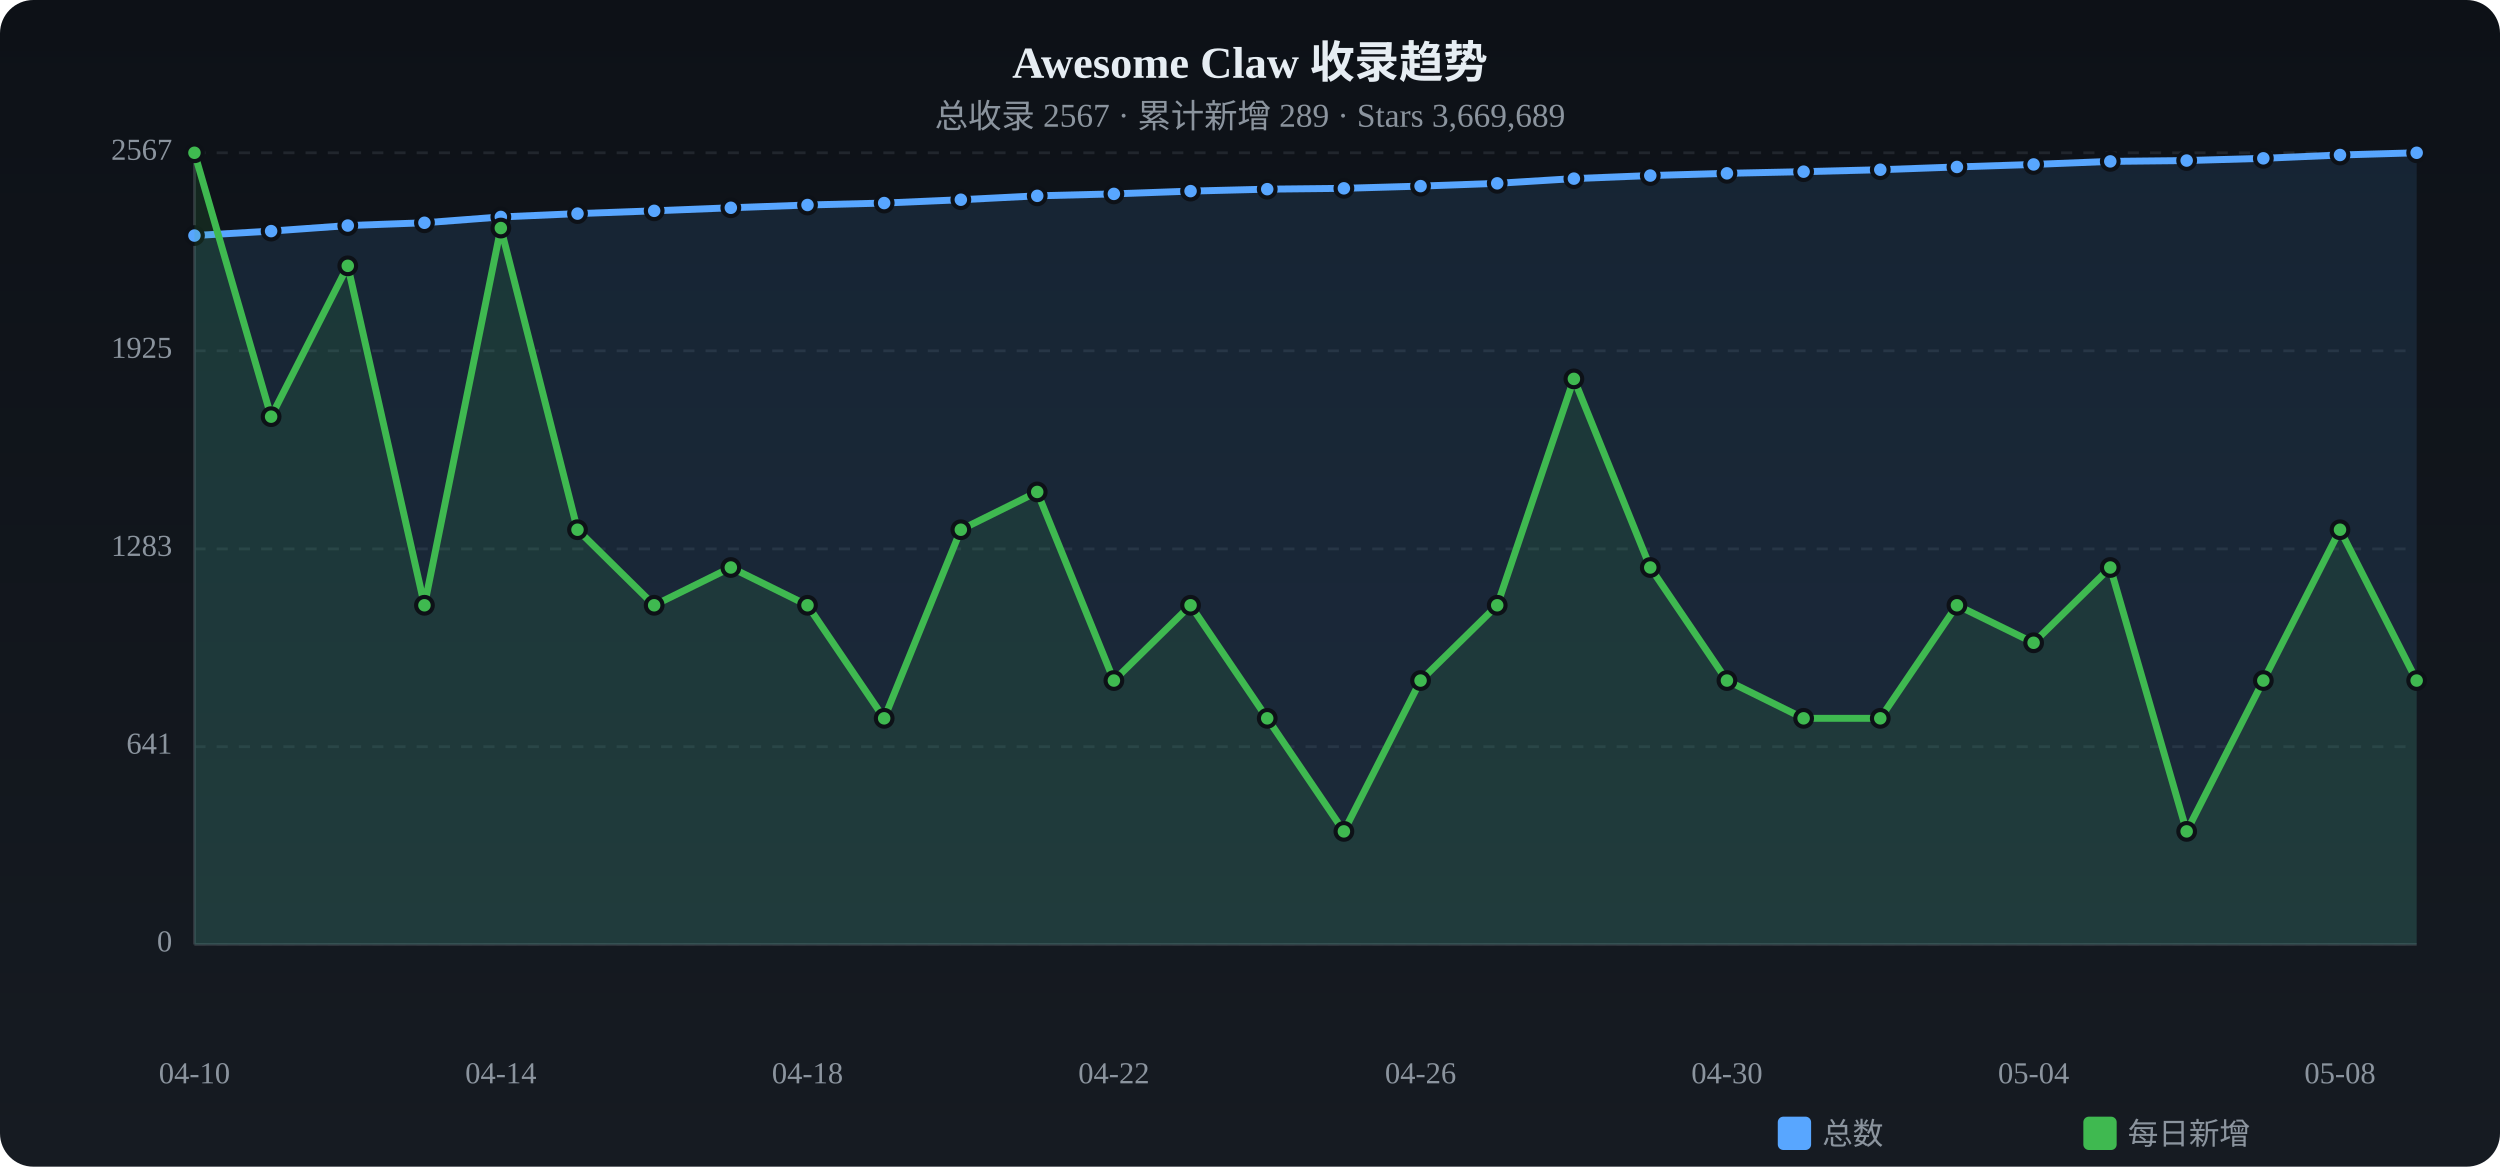
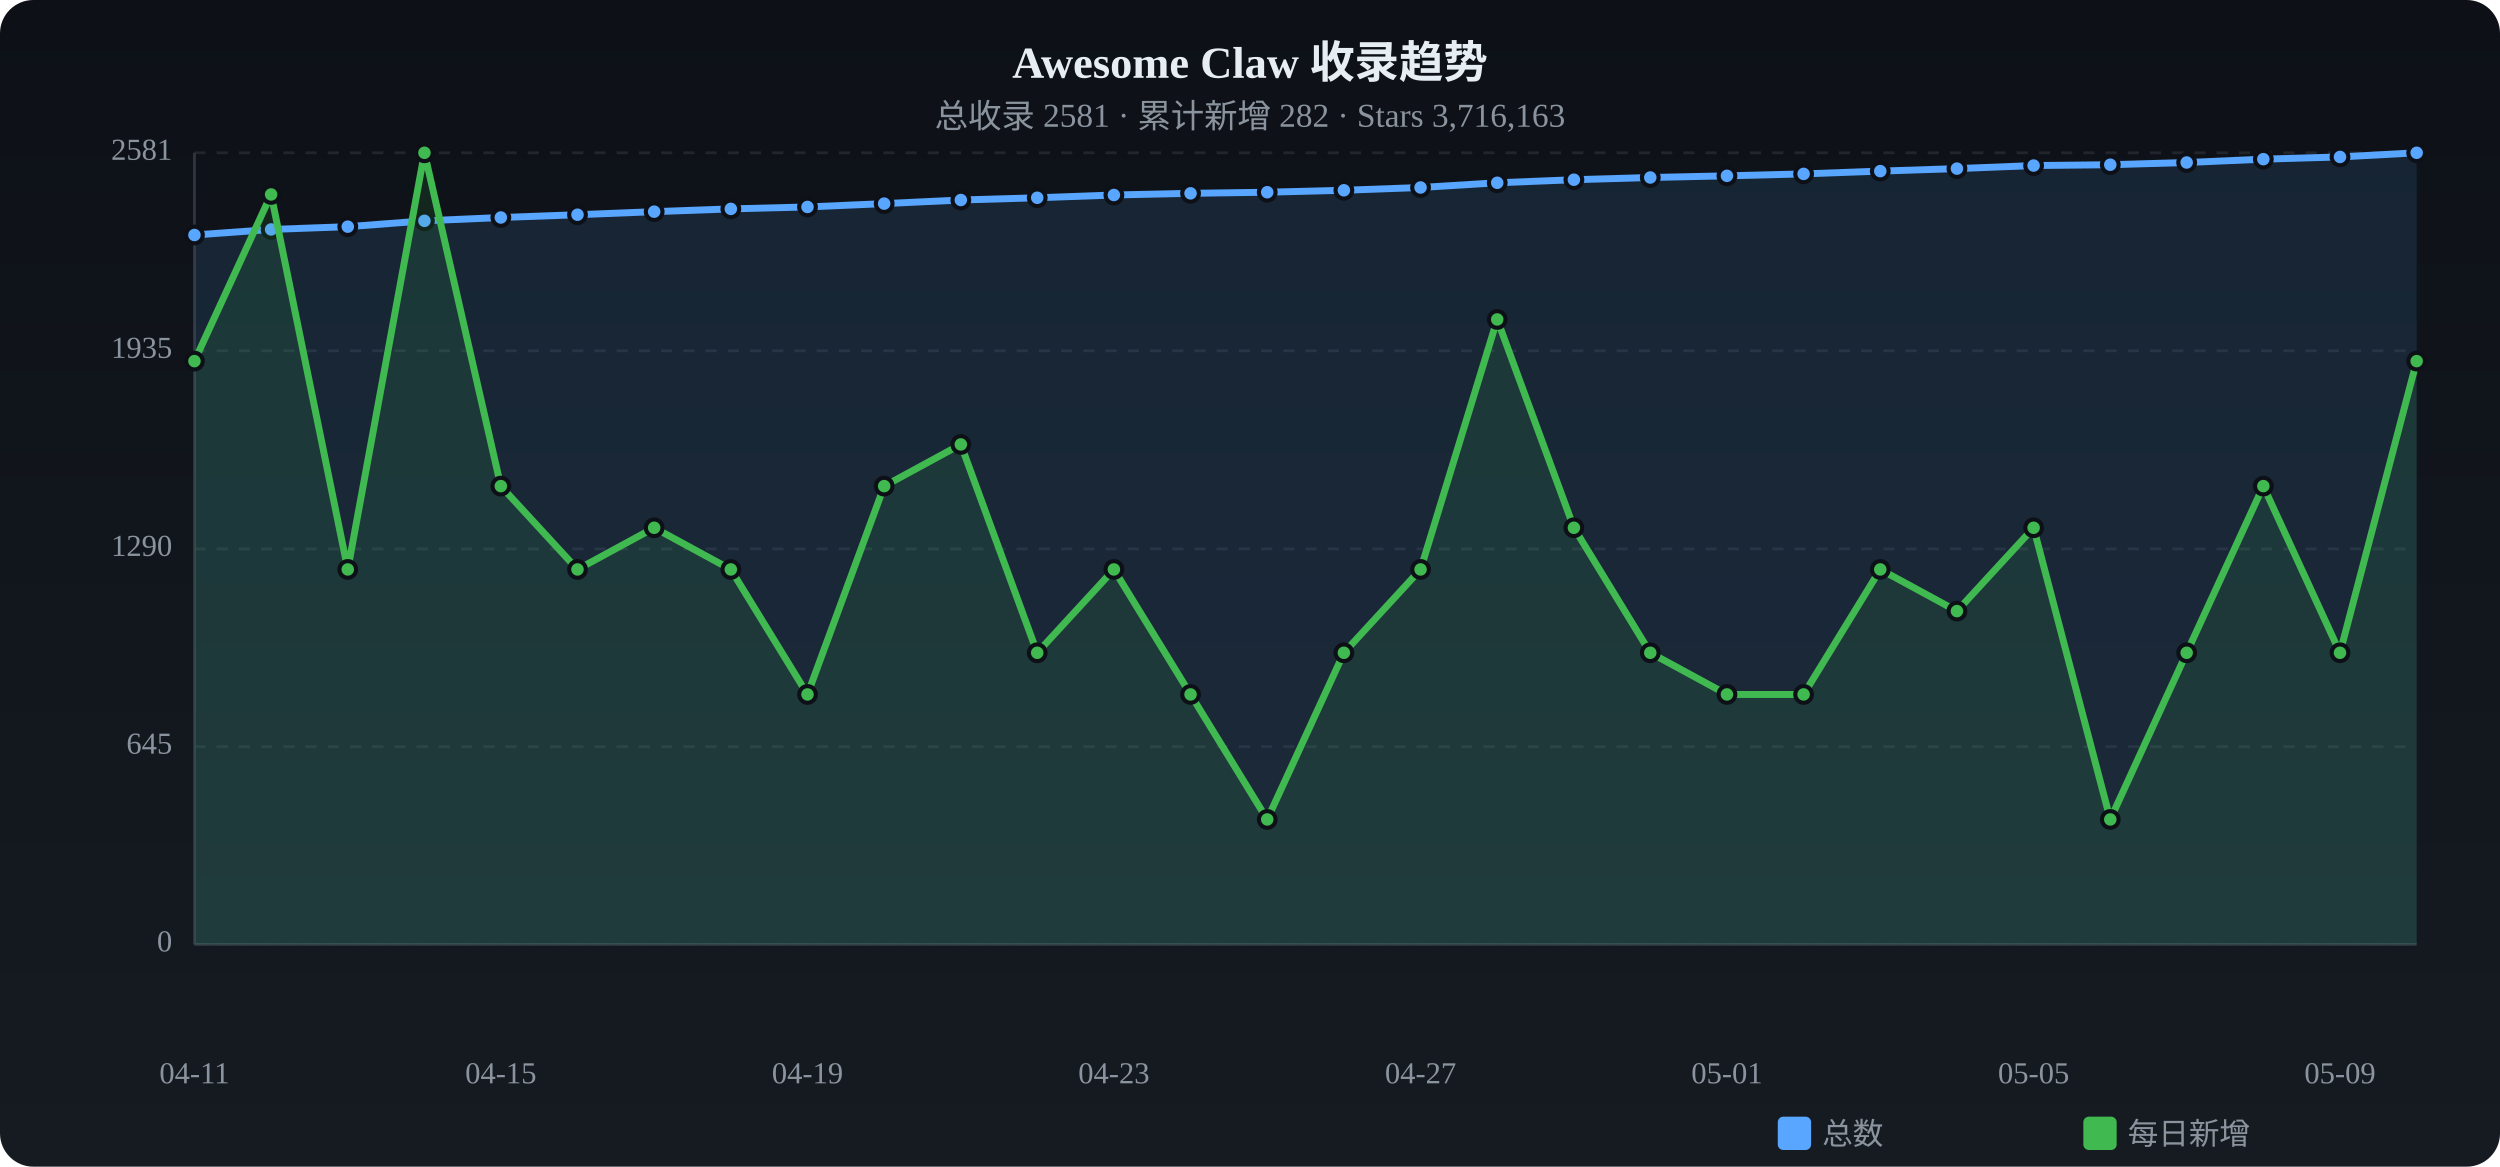
<svg xmlns="http://www.w3.org/2000/svg" viewBox="0 0 900 420" width="900" height="420">
  <defs>
    <linearGradient id="tbg" x1="0%" y1="0%" x2="0%" y2="100%">
      <stop offset="0%" stop-color="#0d1117" />
      <stop offset="100%" stop-color="#161b22" />
    </linearGradient>
  </defs>
  <rect width="900" height="420" rx="12" fill="url(#tbg)" />
  <text x="450.0" y="28" text-anchor="middle" fill="#e6edf3" font-size="16" font-weight="bold">Awesome Claw 收录趋势</text>
-   <text x="450.0" y="46" text-anchor="middle" fill="#8b949e" font-size="12">总收录 2567 · 累计新增 289 · Stars 3,669,689</text>
+   <text x="450.0" y="46" text-anchor="middle" fill="#8b949e" font-size="12">总收录 2581 · 累计新增 282 · Stars 3,716,163</text>
  <text x="62" y="340.0" text-anchor="end" fill="#8b949e" font-size="11" dominant-baseline="middle">0</text>
  <line x1="70" y1="340.0" x2="870" y2="340.0" stroke="#21262d" stroke-dasharray="4 4" />
-   <text x="62" y="268.8" text-anchor="end" fill="#8b949e" font-size="11" dominant-baseline="middle">641</text>
+   <text x="62" y="268.8" text-anchor="end" fill="#8b949e" font-size="11" dominant-baseline="middle">645</text>
  <line x1="70" y1="268.8" x2="870" y2="268.8" stroke="#21262d" stroke-dasharray="4 4" />
-   <text x="62" y="197.6" text-anchor="end" fill="#8b949e" font-size="11" dominant-baseline="middle">1283</text>
+   <text x="62" y="197.6" text-anchor="end" fill="#8b949e" font-size="11" dominant-baseline="middle">1290</text>
  <line x1="70" y1="197.6" x2="870" y2="197.6" stroke="#21262d" stroke-dasharray="4 4" />
-   <text x="62" y="126.3" text-anchor="end" fill="#8b949e" font-size="11" dominant-baseline="middle">1925</text>
+   <text x="62" y="126.3" text-anchor="end" fill="#8b949e" font-size="11" dominant-baseline="middle">1935</text>
  <line x1="70" y1="126.3" x2="870" y2="126.3" stroke="#21262d" stroke-dasharray="4 4" />
-   <text x="62" y="55.0" text-anchor="end" fill="#8b949e" font-size="11" dominant-baseline="middle">2567</text>
+   <text x="62" y="55.0" text-anchor="end" fill="#8b949e" font-size="11" dominant-baseline="middle">2581</text>
  <line x1="70" y1="55.0" x2="870" y2="55.0" stroke="#21262d" stroke-dasharray="4 4" />
  <line x1="70" y1="55" x2="70" y2="340" stroke="#30363d" />
  <line x1="70" y1="340" x2="870" y2="340" stroke="#30363d" />
-   <path d="M70.0,84.8 L97.6,83.2 L125.2,81.2 L152.8,80.2 L180.3,78.1 L207.9,76.9 L235.5,75.9 L263.1,74.8 L290.7,73.8 L318.3,73.1 L345.9,71.9 L373.4,70.5 L401.0,69.8 L428.6,68.8 L456.2,68.1 L483.8,67.8 L511.4,67.0 L539.0,66.0 L566.6,64.3 L594.1,63.2 L621.7,62.4 L649.3,61.8 L676.9,61.1 L704.5,60.1 L732.1,59.2 L759.7,58.1 L787.2,57.8 L814.8,57.0 L842.4,55.8 L870.0,55.0 L870.0,340 L70.0,340 Z" fill="#58a6ff" opacity="0.12" />
-   <polyline points="70.0,84.8 97.6,83.2 125.2,81.2 152.8,80.2 180.3,78.1 207.9,76.9 235.5,75.9 263.1,74.8 290.7,73.8 318.3,73.1 345.9,71.9 373.4,70.5 401.0,69.8 428.6,68.8 456.2,68.1 483.8,67.8 511.4,67.0 539.0,66.0 566.6,64.3 594.1,63.2 621.7,62.4 649.3,61.8 676.9,61.1 704.5,60.1 732.1,59.2 759.7,58.1 787.2,57.8 814.8,57.0 842.4,55.8 870.0,55.0" fill="none" stroke="#58a6ff" stroke-width="2.5" stroke-linecap="round" stroke-linejoin="round" />
-   <circle cx="70.0" cy="84.8" r="3" fill="#58a6ff" stroke="#0d1117" stroke-width="1.5" />
-   <circle cx="97.6" cy="83.2" r="3" fill="#58a6ff" stroke="#0d1117" stroke-width="1.5" />
-   <circle cx="125.2" cy="81.2" r="3" fill="#58a6ff" stroke="#0d1117" stroke-width="1.5" />
-   <circle cx="152.8" cy="80.2" r="3" fill="#58a6ff" stroke="#0d1117" stroke-width="1.5" />
-   <circle cx="180.3" cy="78.1" r="3" fill="#58a6ff" stroke="#0d1117" stroke-width="1.5" />
-   <circle cx="207.9" cy="76.9" r="3" fill="#58a6ff" stroke="#0d1117" stroke-width="1.5" />
-   <circle cx="235.5" cy="75.9" r="3" fill="#58a6ff" stroke="#0d1117" stroke-width="1.5" />
-   <circle cx="263.1" cy="74.8" r="3" fill="#58a6ff" stroke="#0d1117" stroke-width="1.5" />
-   <circle cx="290.7" cy="73.8" r="3" fill="#58a6ff" stroke="#0d1117" stroke-width="1.5" />
-   <circle cx="318.3" cy="73.1" r="3" fill="#58a6ff" stroke="#0d1117" stroke-width="1.5" />
-   <circle cx="345.9" cy="71.9" r="3" fill="#58a6ff" stroke="#0d1117" stroke-width="1.5" />
-   <circle cx="373.4" cy="70.5" r="3" fill="#58a6ff" stroke="#0d1117" stroke-width="1.5" />
-   <circle cx="401.0" cy="69.8" r="3" fill="#58a6ff" stroke="#0d1117" stroke-width="1.5" />
-   <circle cx="428.6" cy="68.8" r="3" fill="#58a6ff" stroke="#0d1117" stroke-width="1.5" />
-   <circle cx="456.2" cy="68.1" r="3" fill="#58a6ff" stroke="#0d1117" stroke-width="1.5" />
-   <circle cx="483.8" cy="67.8" r="3" fill="#58a6ff" stroke="#0d1117" stroke-width="1.5" />
-   <circle cx="511.4" cy="67.0" r="3" fill="#58a6ff" stroke="#0d1117" stroke-width="1.5" />
-   <circle cx="539.0" cy="66.0" r="3" fill="#58a6ff" stroke="#0d1117" stroke-width="1.5" />
-   <circle cx="566.6" cy="64.3" r="3" fill="#58a6ff" stroke="#0d1117" stroke-width="1.5" />
-   <circle cx="594.1" cy="63.2" r="3" fill="#58a6ff" stroke="#0d1117" stroke-width="1.5" />
-   <circle cx="621.7" cy="62.4" r="3" fill="#58a6ff" stroke="#0d1117" stroke-width="1.5" />
-   <circle cx="649.3" cy="61.8" r="3" fill="#58a6ff" stroke="#0d1117" stroke-width="1.5" />
-   <circle cx="676.9" cy="61.1" r="3" fill="#58a6ff" stroke="#0d1117" stroke-width="1.5" />
-   <circle cx="704.5" cy="60.1" r="3" fill="#58a6ff" stroke="#0d1117" stroke-width="1.5" />
-   <circle cx="732.1" cy="59.2" r="3" fill="#58a6ff" stroke="#0d1117" stroke-width="1.5" />
-   <circle cx="759.7" cy="58.1" r="3" fill="#58a6ff" stroke="#0d1117" stroke-width="1.5" />
-   <circle cx="787.2" cy="57.8" r="3" fill="#58a6ff" stroke="#0d1117" stroke-width="1.5" />
-   <circle cx="814.8" cy="57.0" r="3" fill="#58a6ff" stroke="#0d1117" stroke-width="1.5" />
-   <circle cx="842.4" cy="55.8" r="3" fill="#58a6ff" stroke="#0d1117" stroke-width="1.5" />
+   <path d="M70.0,84.6 L97.6,82.6 L125.2,81.6 L152.8,79.5 L180.3,78.3 L207.9,77.3 L235.5,76.2 L263.1,75.2 L290.7,74.5 L318.3,73.3 L345.9,72.0 L373.4,71.2 L401.0,70.2 L428.6,69.6 L456.2,69.2 L483.8,68.5 L511.4,67.5 L539.0,65.8 L566.6,64.7 L594.1,63.9 L621.7,63.3 L649.3,62.6 L676.9,61.6 L704.5,60.7 L732.1,59.6 L759.7,59.3 L787.2,58.5 L814.8,57.3 L842.4,56.5 L870.0,55.0 L870.0,340 L70.0,340 Z" fill="#58a6ff" opacity="0.12" />
+   <polyline points="70.0,84.6 97.6,82.6 125.2,81.6 152.8,79.5 180.3,78.3 207.9,77.3 235.5,76.2 263.1,75.2 290.7,74.5 318.3,73.3 345.9,72.0 373.4,71.2 401.0,70.2 428.6,69.6 456.2,69.2 483.8,68.5 511.4,67.5 539.0,65.8 566.6,64.7 594.1,63.9 621.7,63.3 649.3,62.6 676.9,61.6 704.5,60.7 732.1,59.6 759.7,59.3 787.2,58.5 814.8,57.3 842.4,56.5 870.0,55.0" fill="none" stroke="#58a6ff" stroke-width="2.5" stroke-linecap="round" stroke-linejoin="round" />
+   <circle cx="70.0" cy="84.6" r="3" fill="#58a6ff" stroke="#0d1117" stroke-width="1.5" />
+   <circle cx="97.6" cy="82.6" r="3" fill="#58a6ff" stroke="#0d1117" stroke-width="1.5" />
+   <circle cx="125.2" cy="81.6" r="3" fill="#58a6ff" stroke="#0d1117" stroke-width="1.5" />
+   <circle cx="152.8" cy="79.5" r="3" fill="#58a6ff" stroke="#0d1117" stroke-width="1.5" />
+   <circle cx="180.3" cy="78.3" r="3" fill="#58a6ff" stroke="#0d1117" stroke-width="1.5" />
+   <circle cx="207.9" cy="77.3" r="3" fill="#58a6ff" stroke="#0d1117" stroke-width="1.5" />
+   <circle cx="235.5" cy="76.2" r="3" fill="#58a6ff" stroke="#0d1117" stroke-width="1.5" />
+   <circle cx="263.1" cy="75.2" r="3" fill="#58a6ff" stroke="#0d1117" stroke-width="1.5" />
+   <circle cx="290.7" cy="74.5" r="3" fill="#58a6ff" stroke="#0d1117" stroke-width="1.5" />
+   <circle cx="318.3" cy="73.3" r="3" fill="#58a6ff" stroke="#0d1117" stroke-width="1.5" />
+   <circle cx="345.9" cy="72.0" r="3" fill="#58a6ff" stroke="#0d1117" stroke-width="1.5" />
+   <circle cx="373.4" cy="71.2" r="3" fill="#58a6ff" stroke="#0d1117" stroke-width="1.5" />
+   <circle cx="401.0" cy="70.2" r="3" fill="#58a6ff" stroke="#0d1117" stroke-width="1.5" />
+   <circle cx="428.6" cy="69.6" r="3" fill="#58a6ff" stroke="#0d1117" stroke-width="1.5" />
+   <circle cx="456.2" cy="69.2" r="3" fill="#58a6ff" stroke="#0d1117" stroke-width="1.5" />
+   <circle cx="483.8" cy="68.5" r="3" fill="#58a6ff" stroke="#0d1117" stroke-width="1.5" />
+   <circle cx="511.4" cy="67.5" r="3" fill="#58a6ff" stroke="#0d1117" stroke-width="1.5" />
+   <circle cx="539.0" cy="65.8" r="3" fill="#58a6ff" stroke="#0d1117" stroke-width="1.5" />
+   <circle cx="566.6" cy="64.7" r="3" fill="#58a6ff" stroke="#0d1117" stroke-width="1.5" />
+   <circle cx="594.1" cy="63.9" r="3" fill="#58a6ff" stroke="#0d1117" stroke-width="1.5" />
+   <circle cx="621.7" cy="63.3" r="3" fill="#58a6ff" stroke="#0d1117" stroke-width="1.5" />
+   <circle cx="649.3" cy="62.6" r="3" fill="#58a6ff" stroke="#0d1117" stroke-width="1.5" />
+   <circle cx="676.9" cy="61.6" r="3" fill="#58a6ff" stroke="#0d1117" stroke-width="1.5" />
+   <circle cx="704.5" cy="60.7" r="3" fill="#58a6ff" stroke="#0d1117" stroke-width="1.5" />
+   <circle cx="732.1" cy="59.6" r="3" fill="#58a6ff" stroke="#0d1117" stroke-width="1.5" />
+   <circle cx="759.7" cy="59.3" r="3" fill="#58a6ff" stroke="#0d1117" stroke-width="1.5" />
+   <circle cx="787.2" cy="58.5" r="3" fill="#58a6ff" stroke="#0d1117" stroke-width="1.5" />
+   <circle cx="814.8" cy="57.3" r="3" fill="#58a6ff" stroke="#0d1117" stroke-width="1.5" />
+   <circle cx="842.4" cy="56.5" r="3" fill="#58a6ff" stroke="#0d1117" stroke-width="1.5" />
  <circle cx="870.0" cy="55.0" r="3" fill="#58a6ff" stroke="#0d1117" stroke-width="1.5" />
-   <path d="M70.0,55.0 L97.6,150.0 L125.2,95.7 L152.8,217.9 L180.3,82.1 L207.9,190.7 L235.5,217.9 L263.1,204.3 L290.7,217.9 L318.3,258.6 L345.9,190.7 L373.4,177.1 L401.0,245.0 L428.6,217.9 L456.2,258.6 L483.8,299.3 L511.4,245.0 L539.0,217.9 L566.6,136.4 L594.1,204.3 L621.7,245.0 L649.3,258.6 L676.9,258.6 L704.5,217.9 L732.1,231.4 L759.7,204.3 L787.2,299.3 L814.8,245.0 L842.4,190.7 L870.0,245.0 L870.0,340 L70.0,340 Z" fill="#3fb950" opacity="0.12" />
-   <polyline points="70.0,55.0 97.6,150.0 125.2,95.7 152.8,217.9 180.3,82.1 207.9,190.7 235.5,217.9 263.1,204.3 290.7,217.9 318.3,258.6 345.9,190.7 373.4,177.1 401.0,245.0 428.6,217.9 456.2,258.6 483.8,299.3 511.4,245.0 539.0,217.9 566.6,136.4 594.1,204.3 621.7,245.0 649.3,258.6 676.9,258.6 704.5,217.9 732.1,231.4 759.7,204.3 787.2,299.3 814.8,245.0 842.4,190.7 870.0,245.0" fill="none" stroke="#3fb950" stroke-width="2.5" stroke-linecap="round" stroke-linejoin="round" />
-   <circle cx="70.0" cy="55.0" r="3" fill="#3fb950" stroke="#0d1117" stroke-width="1.5" />
-   <circle cx="97.6" cy="150.0" r="3" fill="#3fb950" stroke="#0d1117" stroke-width="1.5" />
-   <circle cx="125.2" cy="95.7" r="3" fill="#3fb950" stroke="#0d1117" stroke-width="1.5" />
-   <circle cx="152.8" cy="217.9" r="3" fill="#3fb950" stroke="#0d1117" stroke-width="1.5" />
-   <circle cx="180.3" cy="82.1" r="3" fill="#3fb950" stroke="#0d1117" stroke-width="1.5" />
-   <circle cx="207.9" cy="190.7" r="3" fill="#3fb950" stroke="#0d1117" stroke-width="1.5" />
-   <circle cx="235.5" cy="217.9" r="3" fill="#3fb950" stroke="#0d1117" stroke-width="1.5" />
-   <circle cx="263.1" cy="204.3" r="3" fill="#3fb950" stroke="#0d1117" stroke-width="1.5" />
-   <circle cx="290.7" cy="217.9" r="3" fill="#3fb950" stroke="#0d1117" stroke-width="1.5" />
-   <circle cx="318.3" cy="258.6" r="3" fill="#3fb950" stroke="#0d1117" stroke-width="1.5" />
-   <circle cx="345.9" cy="190.7" r="3" fill="#3fb950" stroke="#0d1117" stroke-width="1.5" />
-   <circle cx="373.4" cy="177.1" r="3" fill="#3fb950" stroke="#0d1117" stroke-width="1.5" />
-   <circle cx="401.0" cy="245.0" r="3" fill="#3fb950" stroke="#0d1117" stroke-width="1.5" />
-   <circle cx="428.6" cy="217.9" r="3" fill="#3fb950" stroke="#0d1117" stroke-width="1.5" />
-   <circle cx="456.2" cy="258.6" r="3" fill="#3fb950" stroke="#0d1117" stroke-width="1.5" />
-   <circle cx="483.8" cy="299.3" r="3" fill="#3fb950" stroke="#0d1117" stroke-width="1.5" />
-   <circle cx="511.4" cy="245.0" r="3" fill="#3fb950" stroke="#0d1117" stroke-width="1.5" />
-   <circle cx="539.0" cy="217.9" r="3" fill="#3fb950" stroke="#0d1117" stroke-width="1.5" />
-   <circle cx="566.6" cy="136.4" r="3" fill="#3fb950" stroke="#0d1117" stroke-width="1.5" />
-   <circle cx="594.1" cy="204.3" r="3" fill="#3fb950" stroke="#0d1117" stroke-width="1.5" />
-   <circle cx="621.7" cy="245.0" r="3" fill="#3fb950" stroke="#0d1117" stroke-width="1.5" />
-   <circle cx="649.3" cy="258.6" r="3" fill="#3fb950" stroke="#0d1117" stroke-width="1.5" />
-   <circle cx="676.9" cy="258.6" r="3" fill="#3fb950" stroke="#0d1117" stroke-width="1.5" />
-   <circle cx="704.5" cy="217.9" r="3" fill="#3fb950" stroke="#0d1117" stroke-width="1.5" />
-   <circle cx="732.1" cy="231.4" r="3" fill="#3fb950" stroke="#0d1117" stroke-width="1.5" />
-   <circle cx="759.7" cy="204.3" r="3" fill="#3fb950" stroke="#0d1117" stroke-width="1.5" />
-   <circle cx="787.2" cy="299.3" r="3" fill="#3fb950" stroke="#0d1117" stroke-width="1.5" />
-   <circle cx="814.8" cy="245.0" r="3" fill="#3fb950" stroke="#0d1117" stroke-width="1.5" />
-   <circle cx="842.4" cy="190.7" r="3" fill="#3fb950" stroke="#0d1117" stroke-width="1.5" />
-   <circle cx="870.0" cy="245.0" r="3" fill="#3fb950" stroke="#0d1117" stroke-width="1.5" />
-   <text x="70.0" y="390" text-anchor="middle" fill="#8b949e" font-size="11">04-10</text>
-   <text x="180.3" y="390" text-anchor="middle" fill="#8b949e" font-size="11">04-14</text>
-   <text x="290.7" y="390" text-anchor="middle" fill="#8b949e" font-size="11">04-18</text>
-   <text x="401.0" y="390" text-anchor="middle" fill="#8b949e" font-size="11">04-22</text>
-   <text x="511.4" y="390" text-anchor="middle" fill="#8b949e" font-size="11">04-26</text>
-   <text x="621.7" y="390" text-anchor="middle" fill="#8b949e" font-size="11">04-30</text>
-   <text x="732.1" y="390" text-anchor="middle" fill="#8b949e" font-size="11">05-04</text>
-   <text x="842.4" y="390" text-anchor="middle" fill="#8b949e" font-size="11">05-08</text>
+   <path d="M70.0,130.0 L97.6,70.0 L125.2,205.0 L152.8,55.0 L180.3,175.0 L207.9,205.0 L235.5,190.0 L263.1,205.0 L290.7,250.0 L318.3,175.0 L345.9,160.0 L373.4,235.0 L401.0,205.0 L428.6,250.0 L456.2,295.0 L483.8,235.0 L511.4,205.0 L539.0,115.0 L566.6,190.0 L594.1,235.0 L621.7,250.0 L649.3,250.0 L676.9,205.0 L704.5,220.0 L732.1,190.0 L759.7,295.0 L787.2,235.0 L814.8,175.0 L842.4,235.0 L870.0,130.0 L870.0,340 L70.0,340 Z" fill="#3fb950" opacity="0.12" />
+   <polyline points="70.0,130.0 97.6,70.0 125.2,205.0 152.8,55.0 180.3,175.0 207.9,205.0 235.5,190.0 263.1,205.0 290.7,250.0 318.3,175.0 345.9,160.0 373.4,235.0 401.0,205.0 428.6,250.0 456.2,295.0 483.8,235.0 511.4,205.0 539.0,115.0 566.6,190.0 594.1,235.0 621.7,250.0 649.3,250.0 676.9,205.0 704.5,220.0 732.1,190.0 759.7,295.0 787.2,235.0 814.8,175.0 842.4,235.0 870.0,130.0" fill="none" stroke="#3fb950" stroke-width="2.5" stroke-linecap="round" stroke-linejoin="round" />
+   <circle cx="70.0" cy="130.0" r="3" fill="#3fb950" stroke="#0d1117" stroke-width="1.5" />
+   <circle cx="97.6" cy="70.0" r="3" fill="#3fb950" stroke="#0d1117" stroke-width="1.5" />
+   <circle cx="125.2" cy="205.0" r="3" fill="#3fb950" stroke="#0d1117" stroke-width="1.5" />
+   <circle cx="152.8" cy="55.0" r="3" fill="#3fb950" stroke="#0d1117" stroke-width="1.5" />
+   <circle cx="180.3" cy="175.0" r="3" fill="#3fb950" stroke="#0d1117" stroke-width="1.5" />
+   <circle cx="207.9" cy="205.0" r="3" fill="#3fb950" stroke="#0d1117" stroke-width="1.5" />
+   <circle cx="235.5" cy="190.0" r="3" fill="#3fb950" stroke="#0d1117" stroke-width="1.5" />
+   <circle cx="263.1" cy="205.0" r="3" fill="#3fb950" stroke="#0d1117" stroke-width="1.5" />
+   <circle cx="290.7" cy="250.0" r="3" fill="#3fb950" stroke="#0d1117" stroke-width="1.5" />
+   <circle cx="318.3" cy="175.0" r="3" fill="#3fb950" stroke="#0d1117" stroke-width="1.5" />
+   <circle cx="345.9" cy="160.0" r="3" fill="#3fb950" stroke="#0d1117" stroke-width="1.5" />
+   <circle cx="373.4" cy="235.0" r="3" fill="#3fb950" stroke="#0d1117" stroke-width="1.5" />
+   <circle cx="401.0" cy="205.0" r="3" fill="#3fb950" stroke="#0d1117" stroke-width="1.5" />
+   <circle cx="428.6" cy="250.0" r="3" fill="#3fb950" stroke="#0d1117" stroke-width="1.5" />
+   <circle cx="456.2" cy="295.0" r="3" fill="#3fb950" stroke="#0d1117" stroke-width="1.5" />
+   <circle cx="483.8" cy="235.0" r="3" fill="#3fb950" stroke="#0d1117" stroke-width="1.5" />
+   <circle cx="511.4" cy="205.0" r="3" fill="#3fb950" stroke="#0d1117" stroke-width="1.5" />
+   <circle cx="539.0" cy="115.0" r="3" fill="#3fb950" stroke="#0d1117" stroke-width="1.5" />
+   <circle cx="566.6" cy="190.0" r="3" fill="#3fb950" stroke="#0d1117" stroke-width="1.5" />
+   <circle cx="594.1" cy="235.0" r="3" fill="#3fb950" stroke="#0d1117" stroke-width="1.5" />
+   <circle cx="621.7" cy="250.0" r="3" fill="#3fb950" stroke="#0d1117" stroke-width="1.5" />
+   <circle cx="649.3" cy="250.0" r="3" fill="#3fb950" stroke="#0d1117" stroke-width="1.5" />
+   <circle cx="676.9" cy="205.0" r="3" fill="#3fb950" stroke="#0d1117" stroke-width="1.5" />
+   <circle cx="704.5" cy="220.0" r="3" fill="#3fb950" stroke="#0d1117" stroke-width="1.5" />
+   <circle cx="732.1" cy="190.0" r="3" fill="#3fb950" stroke="#0d1117" stroke-width="1.5" />
+   <circle cx="759.7" cy="295.0" r="3" fill="#3fb950" stroke="#0d1117" stroke-width="1.5" />
+   <circle cx="787.2" cy="235.0" r="3" fill="#3fb950" stroke="#0d1117" stroke-width="1.5" />
+   <circle cx="814.8" cy="175.0" r="3" fill="#3fb950" stroke="#0d1117" stroke-width="1.5" />
+   <circle cx="842.4" cy="235.0" r="3" fill="#3fb950" stroke="#0d1117" stroke-width="1.5" />
+   <circle cx="870.0" cy="130.0" r="3" fill="#3fb950" stroke="#0d1117" stroke-width="1.5" />
+   <text x="70.0" y="390" text-anchor="middle" fill="#8b949e" font-size="11">04-11</text>
+   <text x="180.3" y="390" text-anchor="middle" fill="#8b949e" font-size="11">04-15</text>
+   <text x="290.7" y="390" text-anchor="middle" fill="#8b949e" font-size="11">04-19</text>
+   <text x="401.0" y="390" text-anchor="middle" fill="#8b949e" font-size="11">04-23</text>
+   <text x="511.4" y="390" text-anchor="middle" fill="#8b949e" font-size="11">04-27</text>
+   <text x="621.7" y="390" text-anchor="middle" fill="#8b949e" font-size="11">05-01</text>
+   <text x="732.1" y="390" text-anchor="middle" fill="#8b949e" font-size="11">05-05</text>
+   <text x="842.4" y="390" text-anchor="middle" fill="#8b949e" font-size="11">05-09</text>
  <rect x="640" y="402" width="12" height="12" rx="2" fill="#58a6ff" />
  <text x="656" y="412" fill="#8b949e" font-size="11">总数</text>
  <rect x="750" y="402" width="12" height="12" rx="2" fill="#3fb950" />
  <text x="766" y="412" fill="#8b949e" font-size="11">每日新增</text>
</svg>
